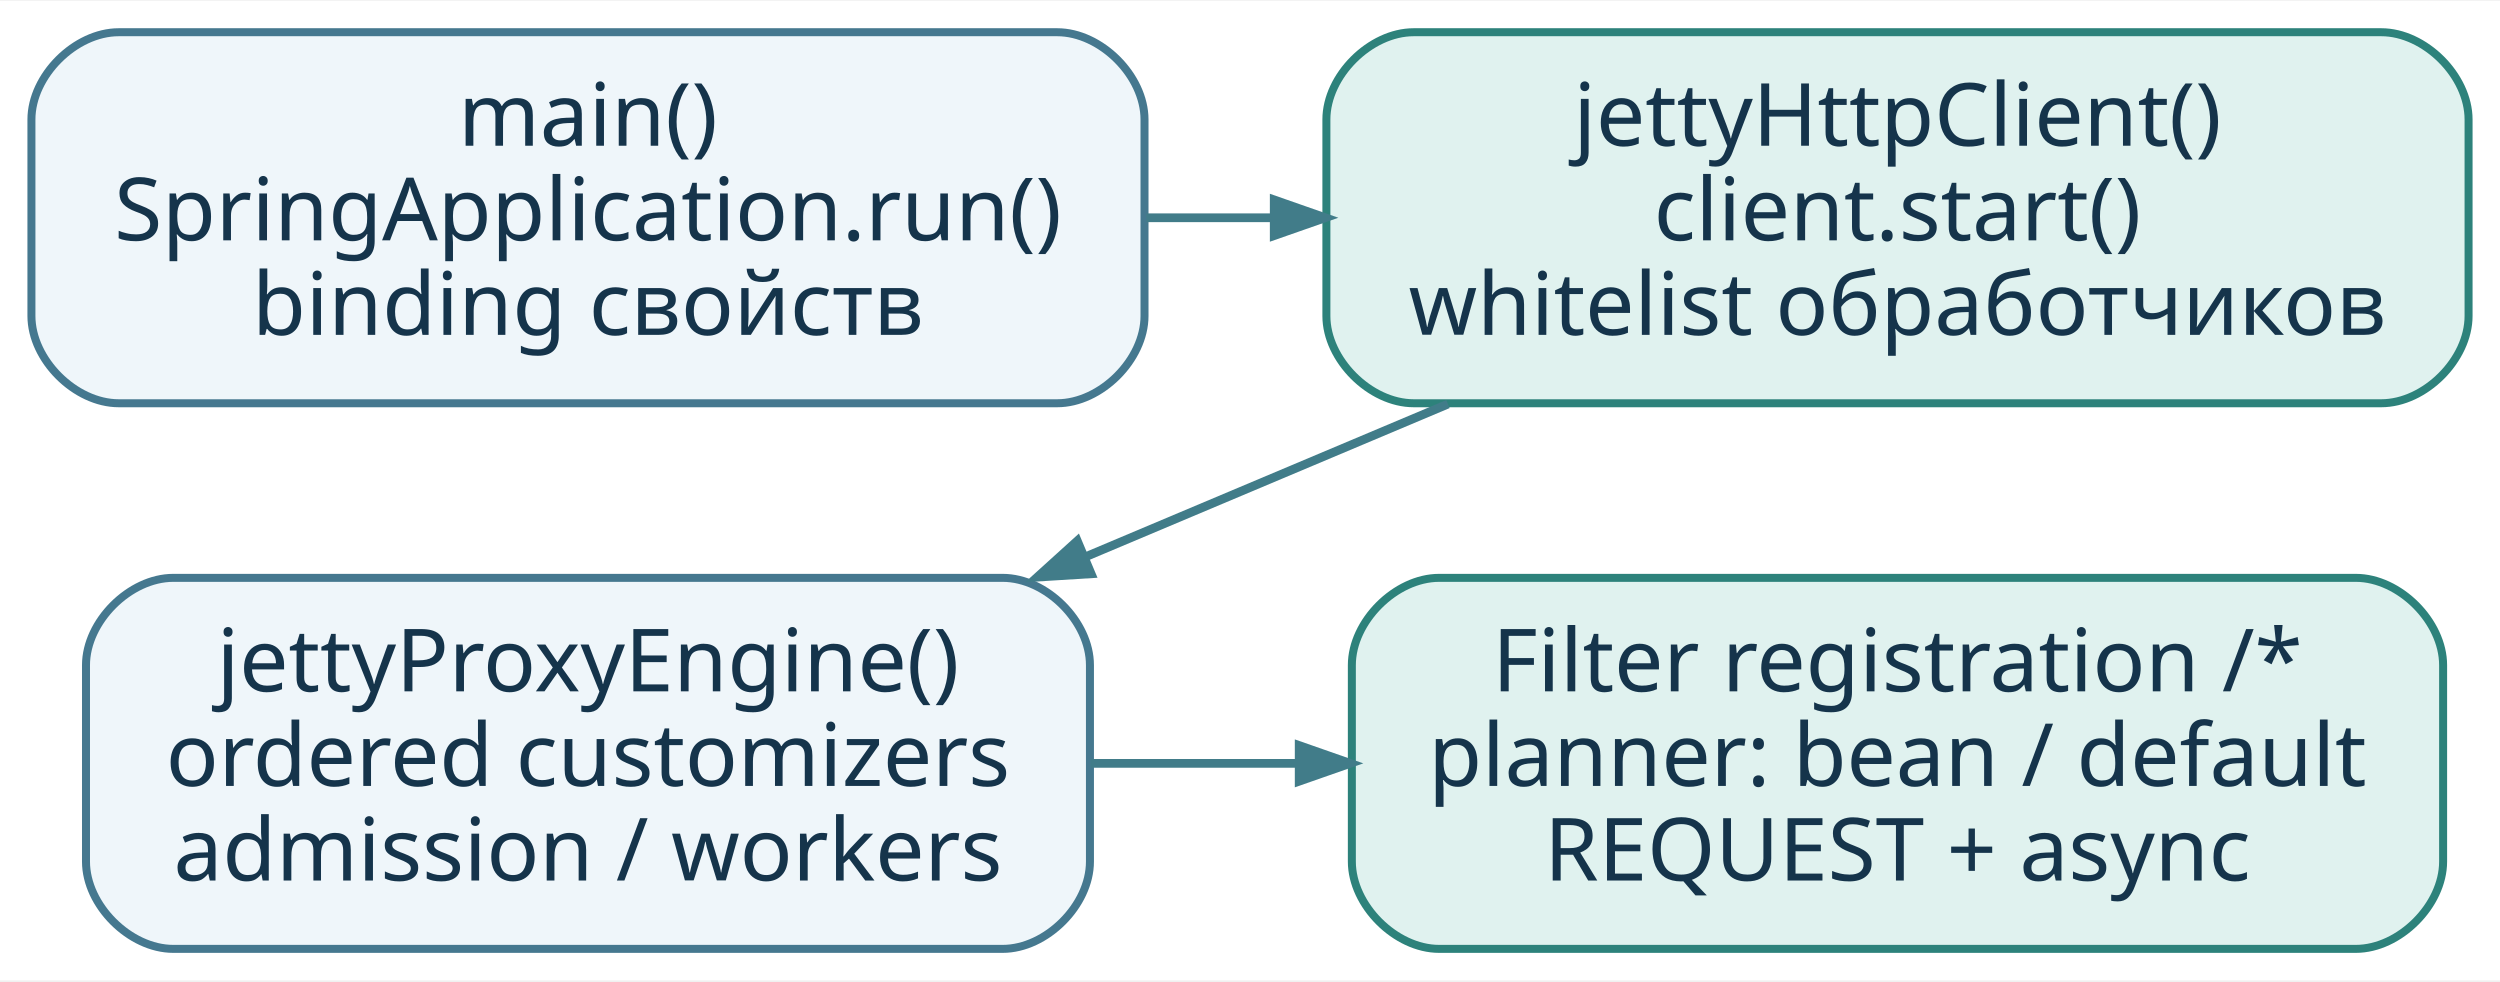
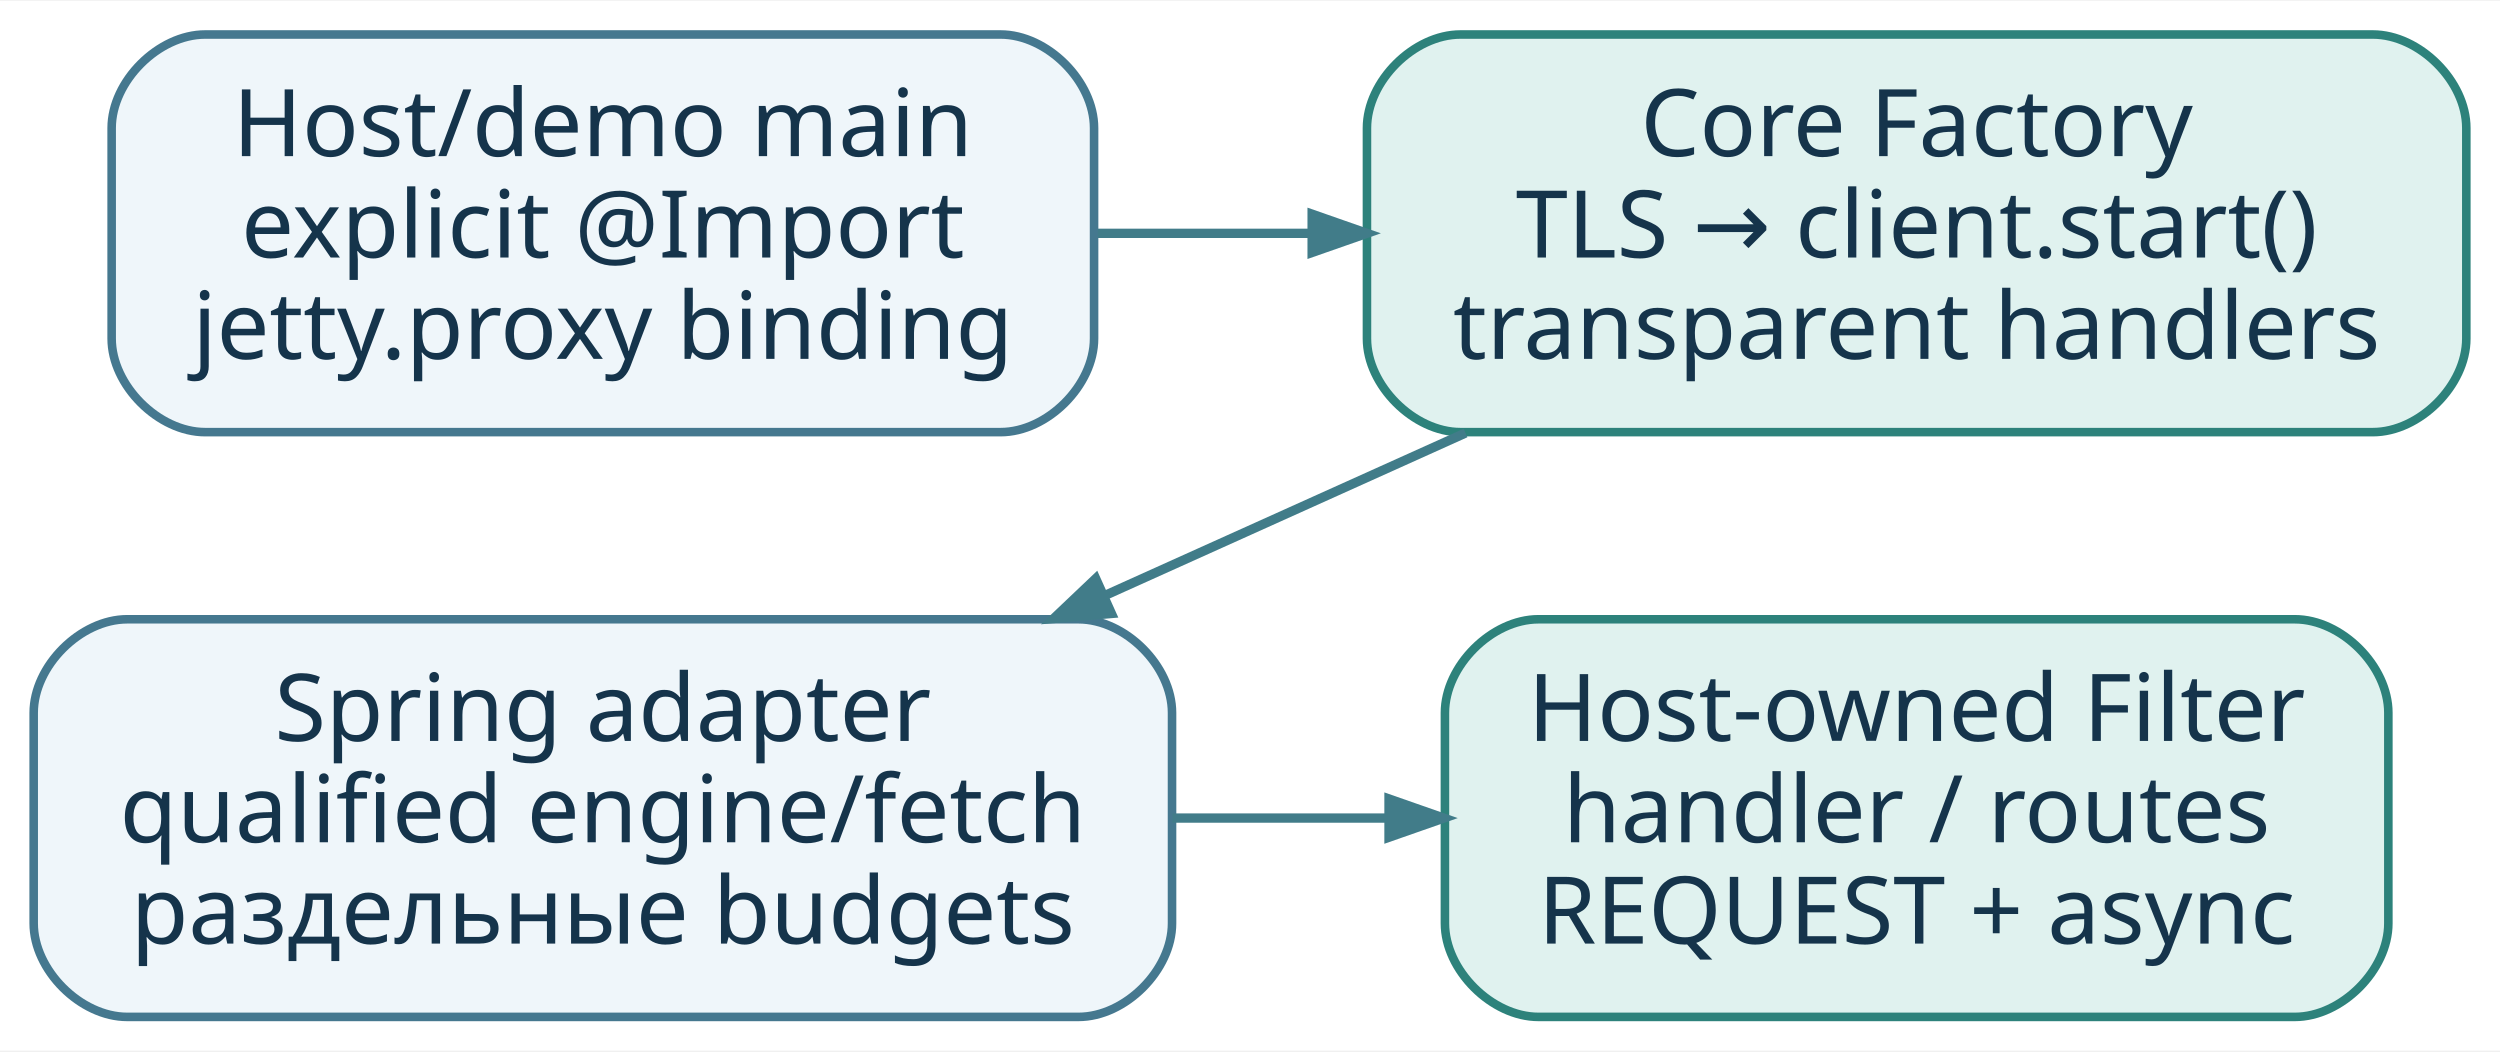
- <svg xmlns="http://www.w3.org/2000/svg" width="344pt" height="135pt" viewBox="0.00 0.00 343.64 134.64">
+ <svg xmlns="http://www.w3.org/2000/svg" width="321pt" height="135pt" viewBox="0.00 0.00 320.64 134.64">
  <g id="graph0" class="graph" transform="scale(1 1) rotate(0) translate(4.32 130.32)">
-     <polygon fill="white" stroke="transparent" points="-4.32,4.32 -4.32,-130.32 339.32,-130.32 339.32,4.32 -4.32,4.32" />
+     <polygon fill="white" stroke="transparent" points="-4.32,4.32 -4.32,-130.32 316.32,-130.32 316.32,4.32 -4.32,4.32" />
    <g id="node1" class="node">
-       <path fill="#eff6fa" stroke="#45788f" stroke-width="1.1" d="M141,-126C141,-126 12,-126 12,-126 6,-126 0,-120 0,-114 0,-114 0,-87 0,-87 0,-81 6,-75 12,-75 12,-75 141,-75 141,-75 147,-75 153,-81 153,-87 153,-87 153,-114 153,-114 153,-120 147,-126 141,-126" />
-       <text text-anchor="middle" x="76.5" y="-110.4" font-family="Noto Sans" font-size="12.00" fill="#15344b">main()</text>
-       <text text-anchor="middle" x="76.5" y="-97.4" font-family="Noto Sans" font-size="12.00" fill="#15344b">SpringApplication.run()</text>
-       <text text-anchor="middle" x="76.5" y="-84.4" font-family="Noto Sans" font-size="12.00" fill="#15344b">binding свойств</text>
+       <path fill="#eff6fa" stroke="#45788f" stroke-width="1.1" d="M124,-126C124,-126 22,-126 22,-126 16,-126 10,-120 10,-114 10,-114 10,-87 10,-87 10,-81 16,-75 22,-75 22,-75 124,-75 124,-75 130,-75 136,-81 136,-87 136,-87 136,-114 136,-114 136,-120 130,-126 124,-126" />
+       <text text-anchor="middle" x="73" y="-110.4" font-family="Noto Sans" font-size="12.00" fill="#15344b">Host/demo main</text>
+       <text text-anchor="middle" x="73" y="-97.4" font-family="Noto Sans" font-size="12.00" fill="#15344b">explicit @Import</text>
+       <text text-anchor="middle" x="73" y="-84.4" font-family="Noto Sans" font-size="12.00" fill="#15344b">jetty.proxy binding</text>
    </g>
    <g id="node2" class="node">
-       <path fill="#e0f2ef" stroke="#2d827b" stroke-width="1.1" d="M323,-126C323,-126 190,-126 190,-126 184,-126 178,-120 178,-114 178,-114 178,-87 178,-87 178,-81 184,-75 190,-75 190,-75 323,-75 323,-75 329,-75 335,-81 335,-87 335,-87 335,-114 335,-114 335,-120 329,-126 323,-126" />
-       <text text-anchor="middle" x="256.5" y="-110.4" font-family="Noto Sans" font-size="12.00" fill="#15344b">jettyHttpClient()</text>
-       <text text-anchor="middle" x="256.5" y="-97.4" font-family="Noto Sans" font-size="12.00" fill="#15344b">client.start()</text>
-       <text text-anchor="middle" x="256.5" y="-84.4" font-family="Noto Sans" font-size="12.00" fill="#15344b">whitelist обработчиков</text>
+       <path fill="#e0f2ef" stroke="#2d827b" stroke-width="1.1" d="M300,-126C300,-126 183,-126 183,-126 177,-126 171,-120 171,-114 171,-114 171,-87 171,-87 171,-81 177,-75 183,-75 183,-75 300,-75 300,-75 306,-75 312,-81 312,-87 312,-87 312,-114 312,-114 312,-120 306,-126 300,-126" />
+       <text text-anchor="middle" x="241.5" y="-110.4" font-family="Noto Sans" font-size="12.00" fill="#15344b">Core Factory</text>
+       <text text-anchor="middle" x="241.5" y="-97.4" font-family="Noto Sans" font-size="12.00" fill="#15344b">TLS → client.start()</text>
+       <text text-anchor="middle" x="241.5" y="-84.4" font-family="Noto Sans" font-size="12.00" fill="#15344b">transparent handlers</text>
    </g>
    <g id="edge3" class="edge">
-       <path fill="none" stroke="#417c89" stroke-width="1.2" d="M153.25,-100.5C158.97,-100.5 164.76,-100.5 170.54,-100.5" />
-       <polygon fill="#417c89" stroke="#417c89" stroke-width="1.2" points="170.83,-102.95 177.83,-100.5 170.83,-98.05 170.83,-102.95" />
+       <path fill="none" stroke="#417c89" stroke-width="1.2" d="M136.47,-100.5C145.44,-100.5 154.76,-100.5 163.96,-100.5" />
+       <polygon fill="#417c89" stroke="#417c89" stroke-width="1.2" points="163.97,-102.95 170.97,-100.5 163.97,-98.05 163.97,-102.95" />
    </g>
    <g id="node3" class="node">
-       <path fill="#eff6fa" stroke="#45788f" stroke-width="1.1" d="M133.5,-51C133.5,-51 19.5,-51 19.5,-51 13.5,-51 7.5,-45 7.5,-39 7.5,-39 7.5,-12 7.5,-12 7.5,-6 13.5,0 19.5,0 19.5,0 133.5,0 133.5,0 139.5,0 145.5,-6 145.5,-12 145.5,-12 145.5,-39 145.5,-39 145.5,-45 139.5,-51 133.5,-51" />
-       <text text-anchor="middle" x="76.5" y="-35.4" font-family="Noto Sans" font-size="12.00" fill="#15344b">jettyProxyEngine()</text>
-       <text text-anchor="middle" x="76.5" y="-22.4" font-family="Noto Sans" font-size="12.00" fill="#15344b">ordered customizers</text>
-       <text text-anchor="middle" x="76.5" y="-9.4" font-family="Noto Sans" font-size="12.00" fill="#15344b">admission / workers</text>
+       <path fill="#eff6fa" stroke="#45788f" stroke-width="1.1" d="M134,-51C134,-51 12,-51 12,-51 6,-51 0,-45 0,-39 0,-39 0,-12 0,-12 0,-6 6,0 12,0 12,0 134,0 134,0 140,0 146,-6 146,-12 146,-12 146,-39 146,-39 146,-45 140,-51 134,-51" />
+       <text text-anchor="middle" x="73" y="-35.4" font-family="Noto Sans" font-size="12.00" fill="#15344b">Spring adapter</text>
+       <text text-anchor="middle" x="73" y="-22.4" font-family="Noto Sans" font-size="12.00" fill="#15344b">qualified engine/fetch</text>
+       <text text-anchor="middle" x="73" y="-9.4" font-family="Noto Sans" font-size="12.00" fill="#15344b">раздельные budgets</text>
    </g>
    <g id="edge4" class="edge">
-       <path fill="none" stroke="#417c89" stroke-width="1.2" d="M194.71,-74.89C178.62,-68.11 161.15,-60.75 144.74,-53.83" />
-       <polygon fill="#417c89" stroke="#417c89" stroke-width="1.2" points="145.66,-51.56 138.26,-51.1 143.76,-56.08 145.66,-51.56" />
+       <path fill="none" stroke="#417c89" stroke-width="1.2" d="M183.64,-74.89C168.72,-68.17 152.54,-60.88 137.3,-54.01" />
+       <polygon fill="#417c89" stroke="#417c89" stroke-width="1.2" points="138.22,-51.74 130.83,-51.1 136.21,-56.21 138.22,-51.74" />
    </g>
    <g id="node4" class="node">
-       <path fill="#e0f2ef" stroke="#2d827b" stroke-width="1.1" d="M319.5,-51C319.5,-51 193.5,-51 193.5,-51 187.5,-51 181.5,-45 181.5,-39 181.5,-39 181.5,-12 181.5,-12 181.5,-6 187.5,0 193.5,0 193.5,0 319.5,0 319.5,0 325.5,0 331.5,-6 331.5,-12 331.5,-12 331.5,-39 331.5,-39 331.5,-45 325.5,-51 319.5,-51" />
-       <text text-anchor="middle" x="256.5" y="-35.4" font-family="Noto Sans" font-size="12.00" fill="#15344b">Filter registration /*</text>
-       <text text-anchor="middle" x="256.5" y="-22.4" font-family="Noto Sans" font-size="12.00" fill="#15344b">planner: bean / default</text>
-       <text text-anchor="middle" x="256.5" y="-9.4" font-family="Noto Sans" font-size="12.00" fill="#15344b">REQUEST + async</text>
+       <path fill="#e0f2ef" stroke="#2d827b" stroke-width="1.1" d="M290,-51C290,-51 193,-51 193,-51 187,-51 181,-45 181,-39 181,-39 181,-12 181,-12 181,-6 187,0 193,0 193,0 290,0 290,0 296,0 302,-6 302,-12 302,-12 302,-39 302,-39 302,-45 296,-51 290,-51" />
+       <text text-anchor="middle" x="241.5" y="-35.4" font-family="Noto Sans" font-size="12.00" fill="#15344b">Host-owned Filter</text>
+       <text text-anchor="middle" x="241.5" y="-22.4" font-family="Noto Sans" font-size="12.00" fill="#15344b">handler / routes</text>
+       <text text-anchor="middle" x="241.5" y="-9.4" font-family="Noto Sans" font-size="12.00" fill="#15344b">REQUEST + async</text>
    </g>
    <g id="edge5" class="edge">
-       <path fill="none" stroke="#417c89" stroke-width="1.2" d="M145.56,-25.5C154.86,-25.5 164.49,-25.5 174.01,-25.5" />
-       <polygon fill="#417c89" stroke="#417c89" stroke-width="1.2" points="174.26,-27.95 181.26,-25.5 174.26,-23.05 174.26,-27.95" />
+       <path fill="none" stroke="#417c89" stroke-width="1.2" d="M146.06,-25.5C155.22,-25.5 164.55,-25.5 173.62,-25.5" />
+       <polygon fill="#417c89" stroke="#417c89" stroke-width="1.2" points="173.83,-27.95 180.83,-25.5 173.83,-23.05 173.83,-27.95" />
    </g>
  </g>
</svg>
